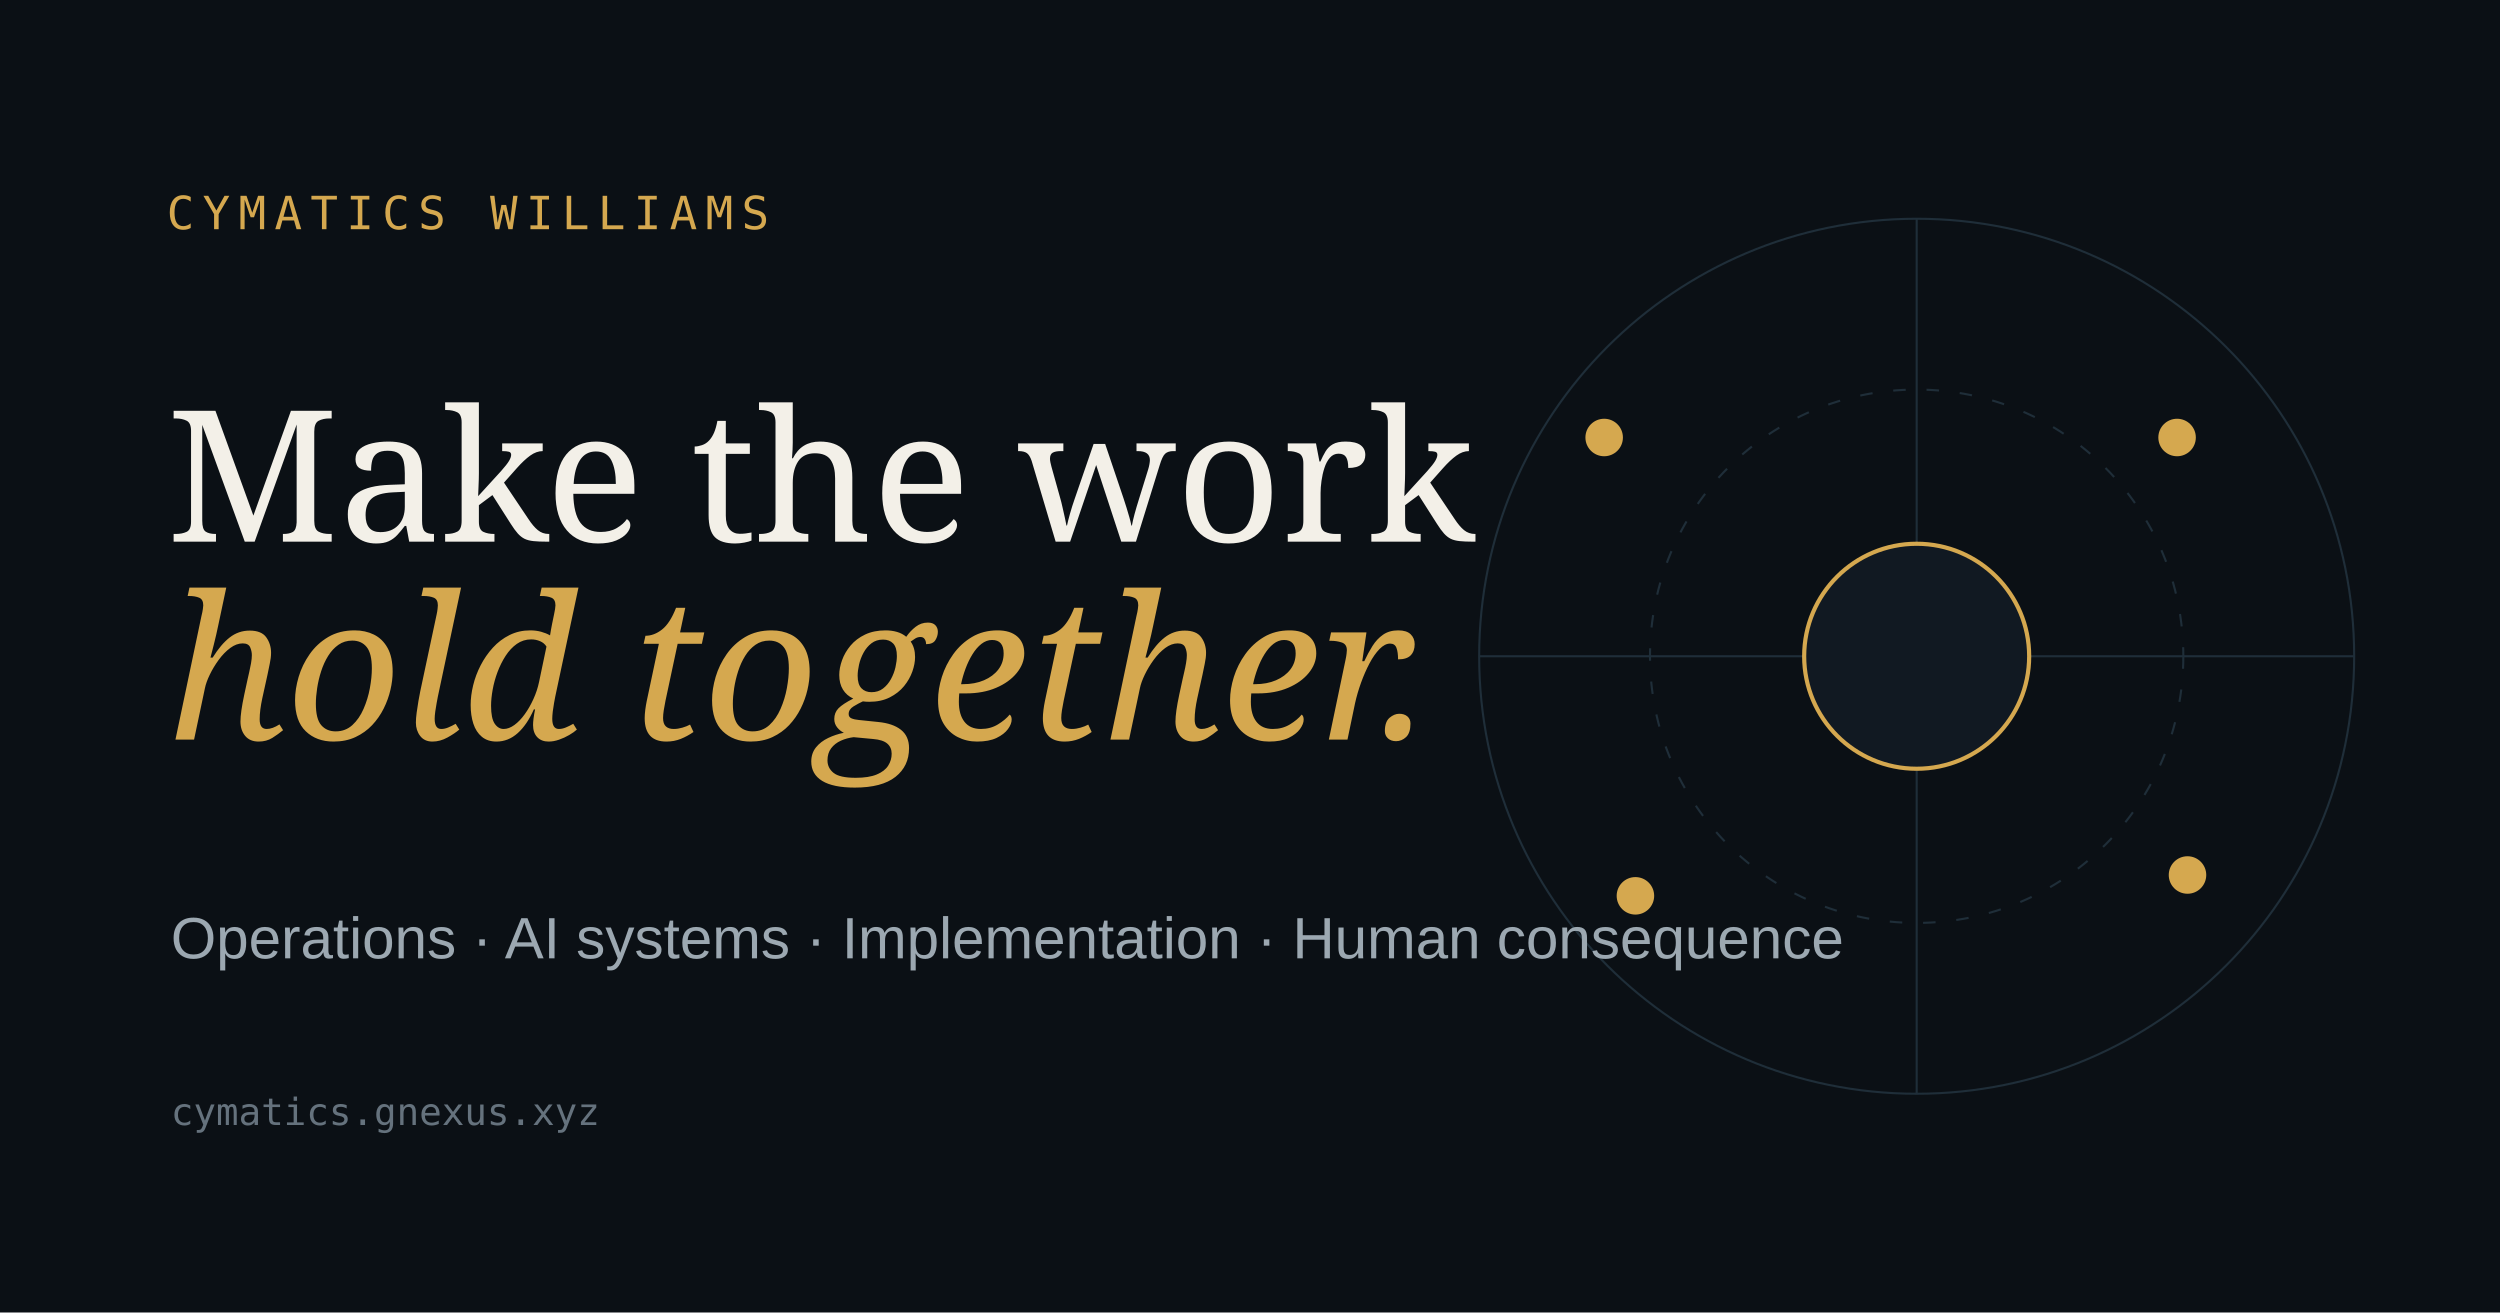
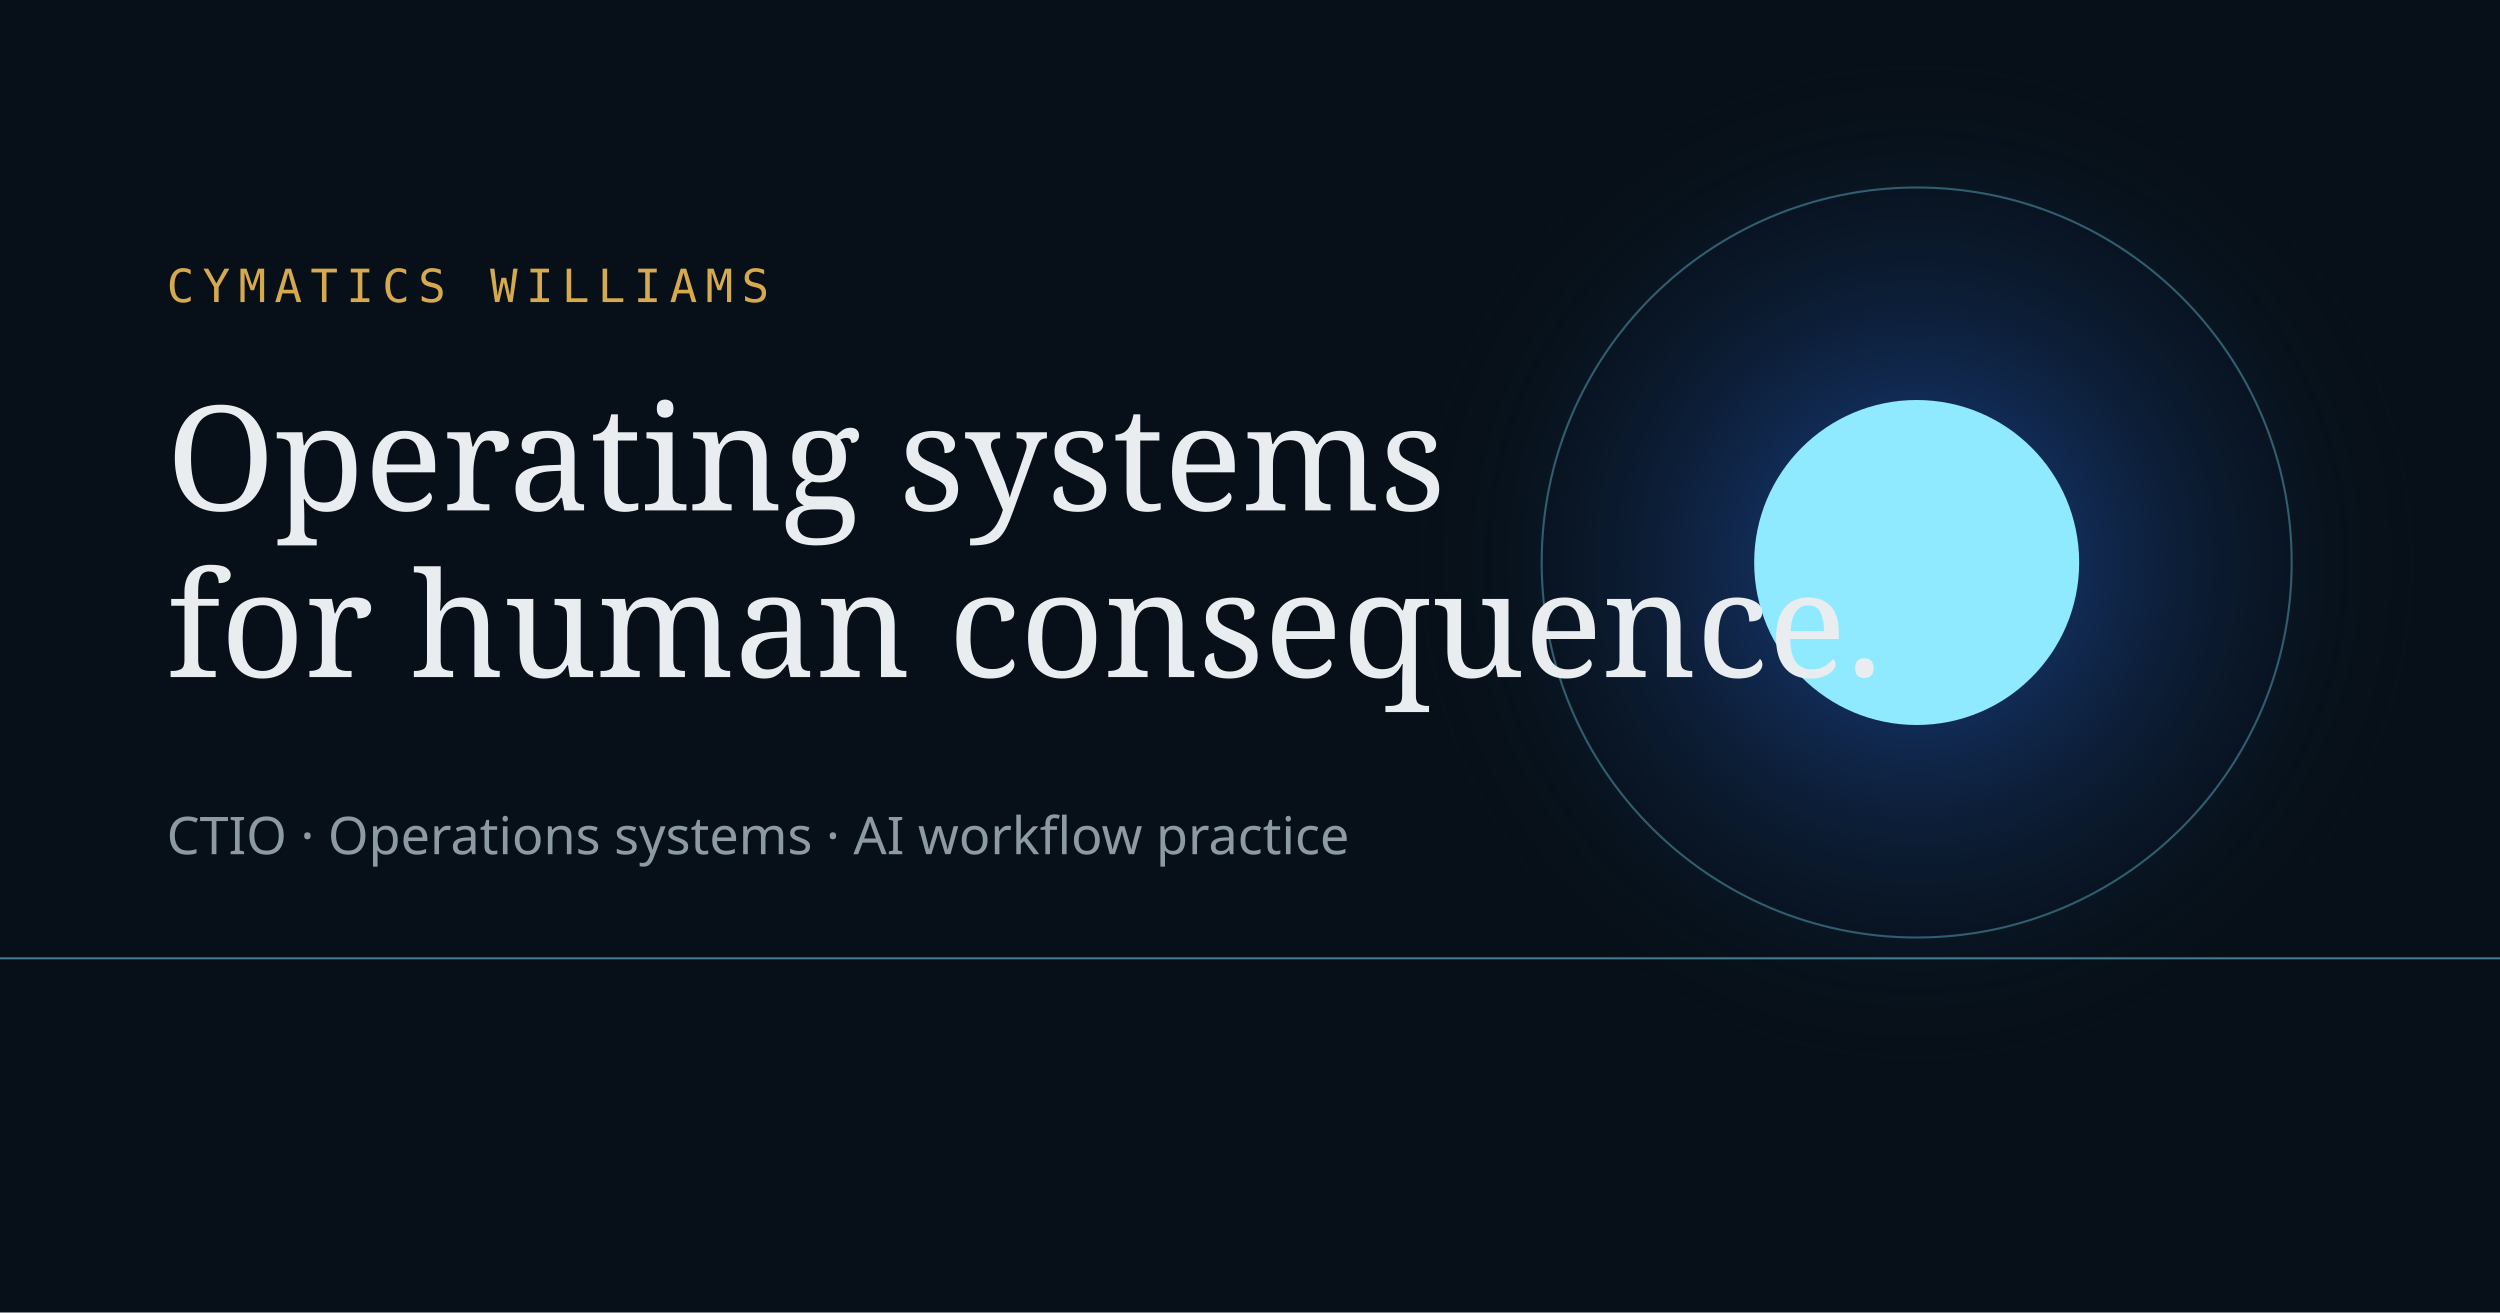
<svg xmlns="http://www.w3.org/2000/svg" width="1200" height="630" viewBox="0 0 1200 630">
-   <rect width="1200" height="630" fill="#0b1015" />
-   <g opacity=".2" stroke="#6fa6c8" fill="none">
-     <circle cx="920" cy="315" r="210" />
-     <circle cx="920" cy="315" r="128" stroke-dasharray="6 10" />
-     <path d="M710 315h420M920 105v420" />
-   </g>
-   <circle cx="920" cy="315" r="54" fill="#111922" stroke="#d5a84f" stroke-width="2" />
-   <g fill="#d5a84f">
-     <circle cx="770" cy="210" r="9" />
-     <circle cx="1045" cy="210" r="9" />
-     <circle cx="785" cy="430" r="9" />
-     <circle cx="1050" cy="420" r="9" />
-   </g>
-   <text x="80" y="110" fill="#d5a84f" font-family="monospace" font-size="22" letter-spacing="4">CYMATICS WILLIAMS</text>
-   <text x="80" y="260" fill="#f3f0e8" font-family="Georgia,serif" font-size="88">Make the work</text>
-   <text x="80" y="355" fill="#d5a84f" font-family="Georgia,serif" font-style="italic" font-size="96">hold together.</text>
-   <text x="82" y="460" fill="#9ca8b1" font-family="Arial,sans-serif" font-size="28">Operations · AI systems · Implementation · Human consequence</text>
-   <text x="82" y="540" fill="#65727d" font-family="monospace" font-size="18">cymatics.gnexus.xyz</text>
+   <defs>
+     <radialGradient id="g">
+       <stop stop-color="#2f77ff" stop-opacity=".55" />
+       <stop offset="1" stop-color="#071018" stop-opacity="0" />
+     </radialGradient>
+   </defs>
+   <rect width="1200" height="630" fill="#071018" />
+   <circle cx="920" cy="270" r="250" fill="url(#g)" />
+   <circle cx="920" cy="270" r="78" fill="#8feaff" />
+   <circle cx="920" cy="270" r="180" fill="none" stroke="#7de4ff" stroke-opacity=".35" />
+   <path d="M0 460h1200" stroke="#7de4ff" stroke-opacity=".5" />
+   <text x="80" y="145" fill="#d7a94f" font-family="monospace" font-size="22" letter-spacing="4">CYMATICS WILLIAMS</text>
+   <text x="80" y="245" fill="#e9edf0" font-family="Georgia,serif" font-size="70">Operating systems</text>
+   <text x="80" y="325" fill="#e9edf0" font-family="Georgia,serif" font-size="70">for human consequence.</text>
+   <text x="80" y="410" fill="#8d9aa4" font-family="system-ui,sans-serif" font-size="25">CTIO · Operations systems · AI workflow practice</text>
</svg>
